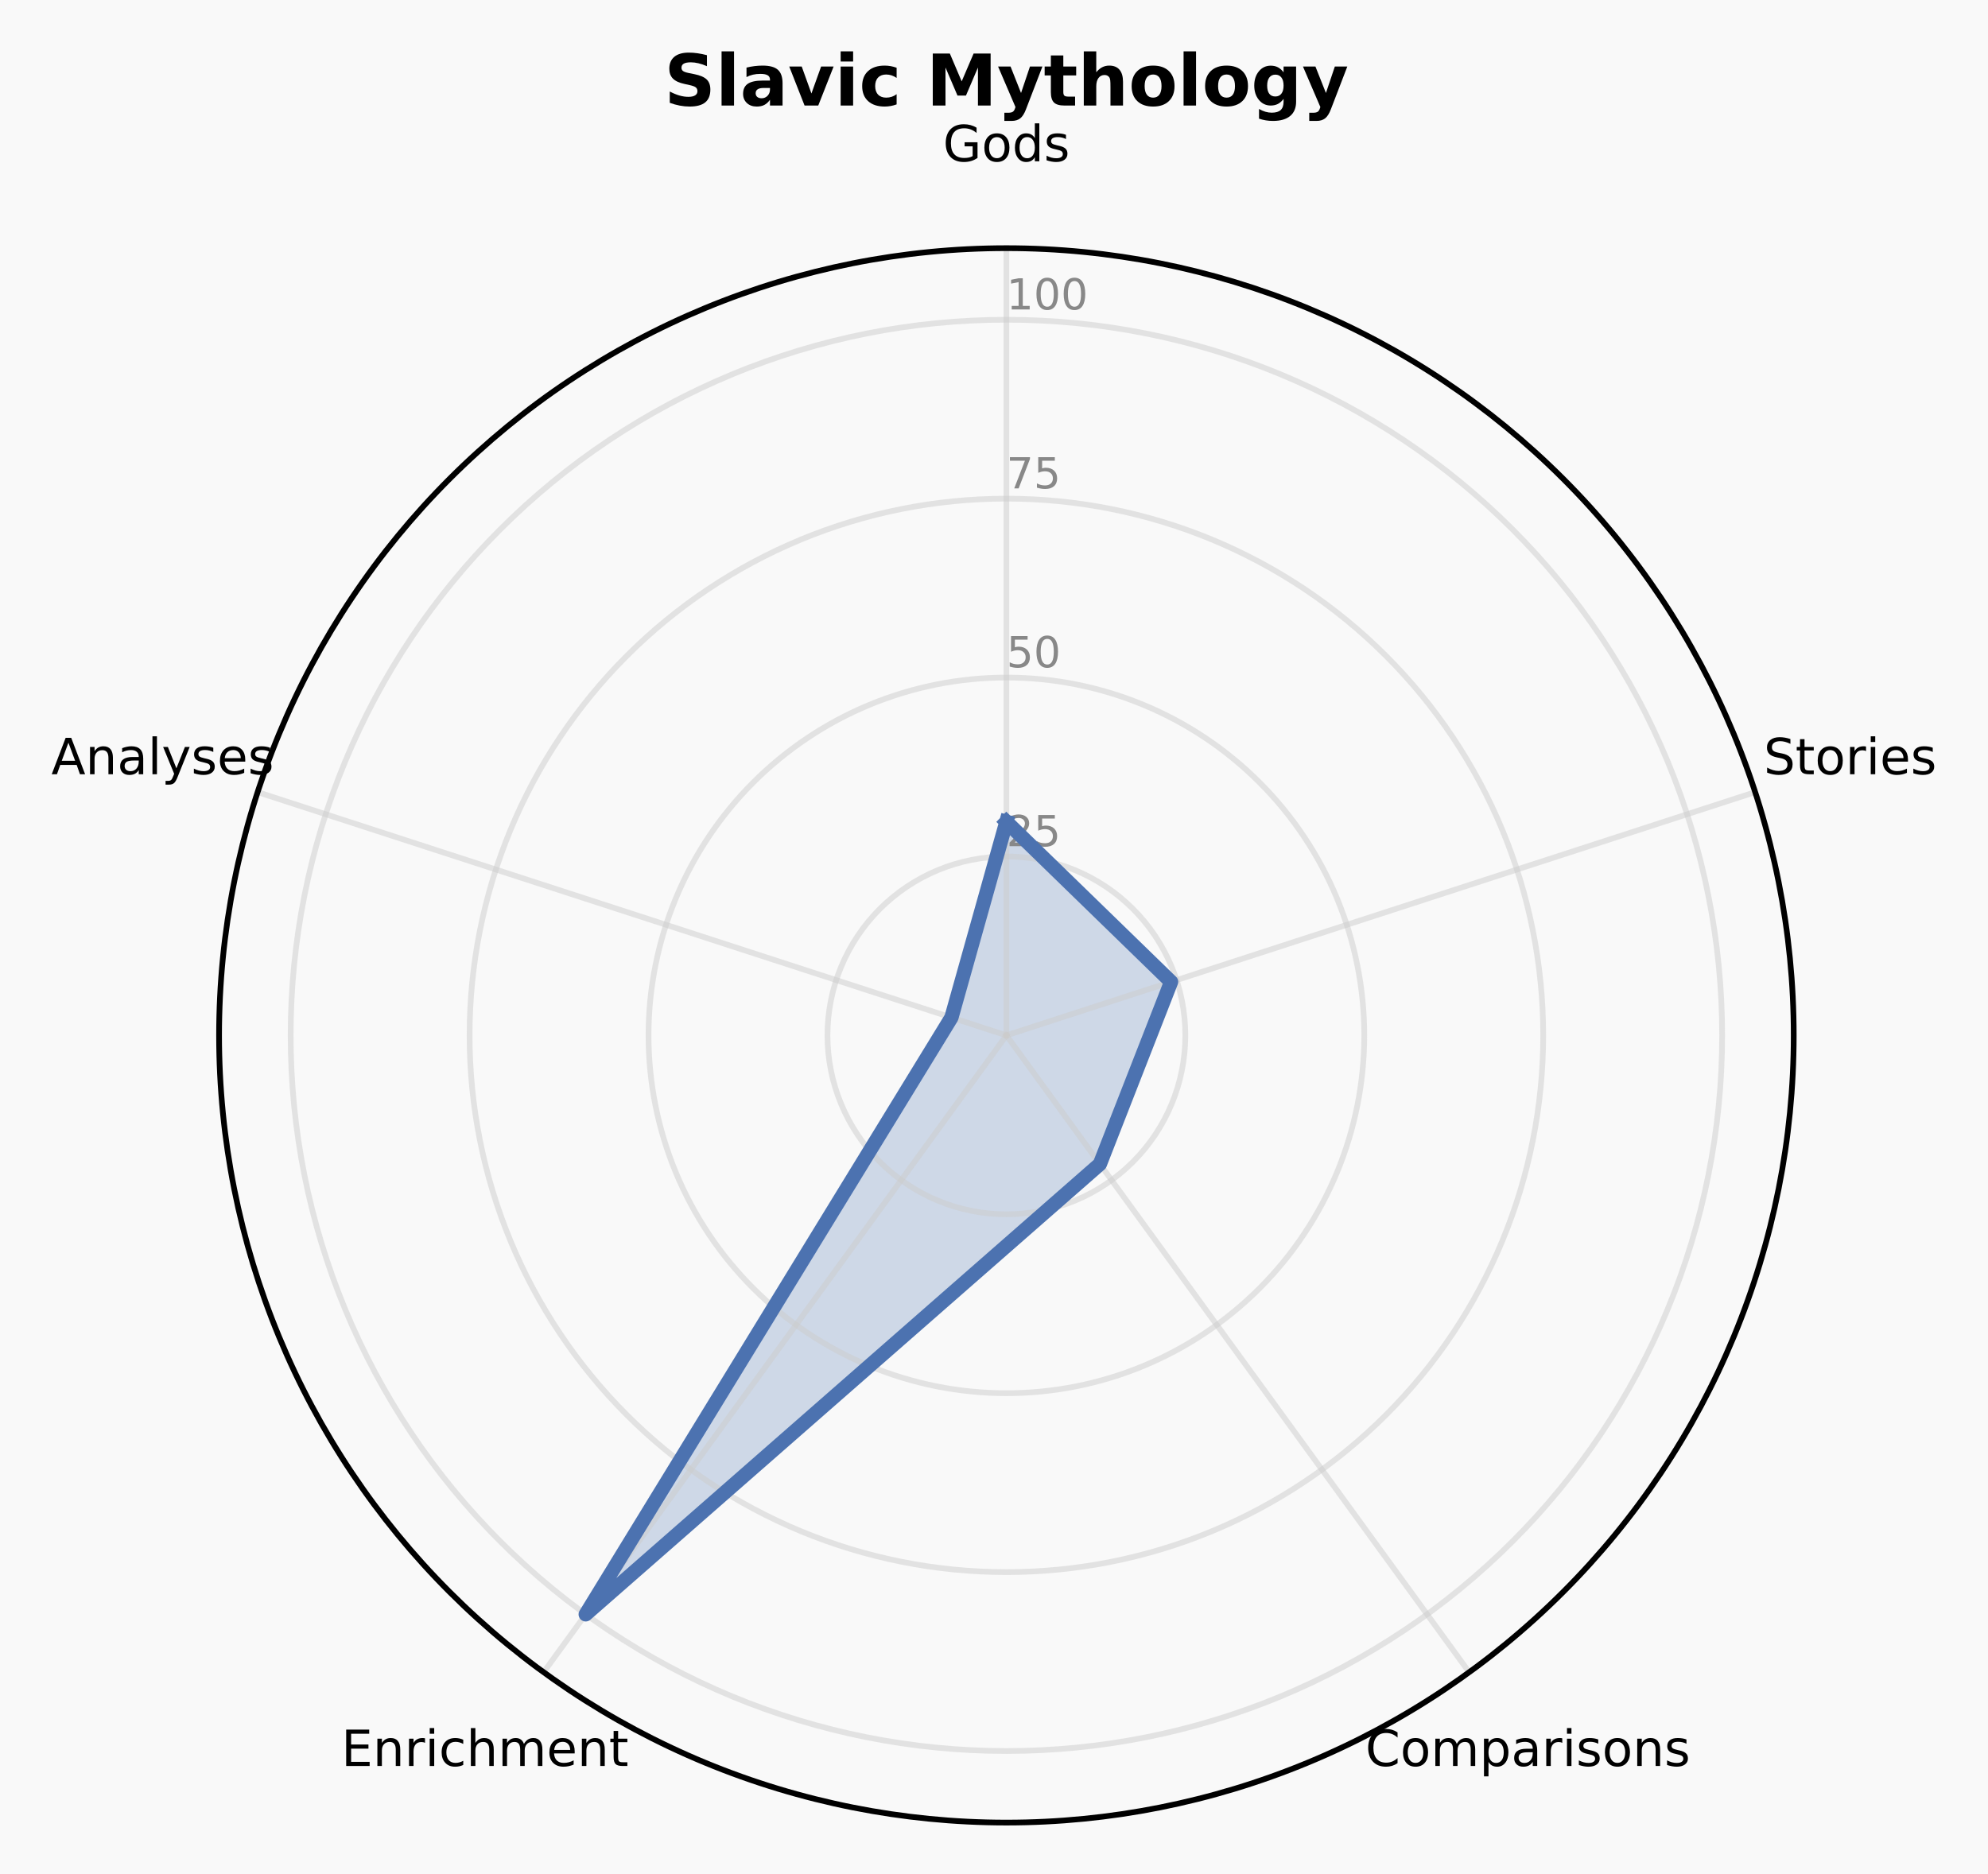
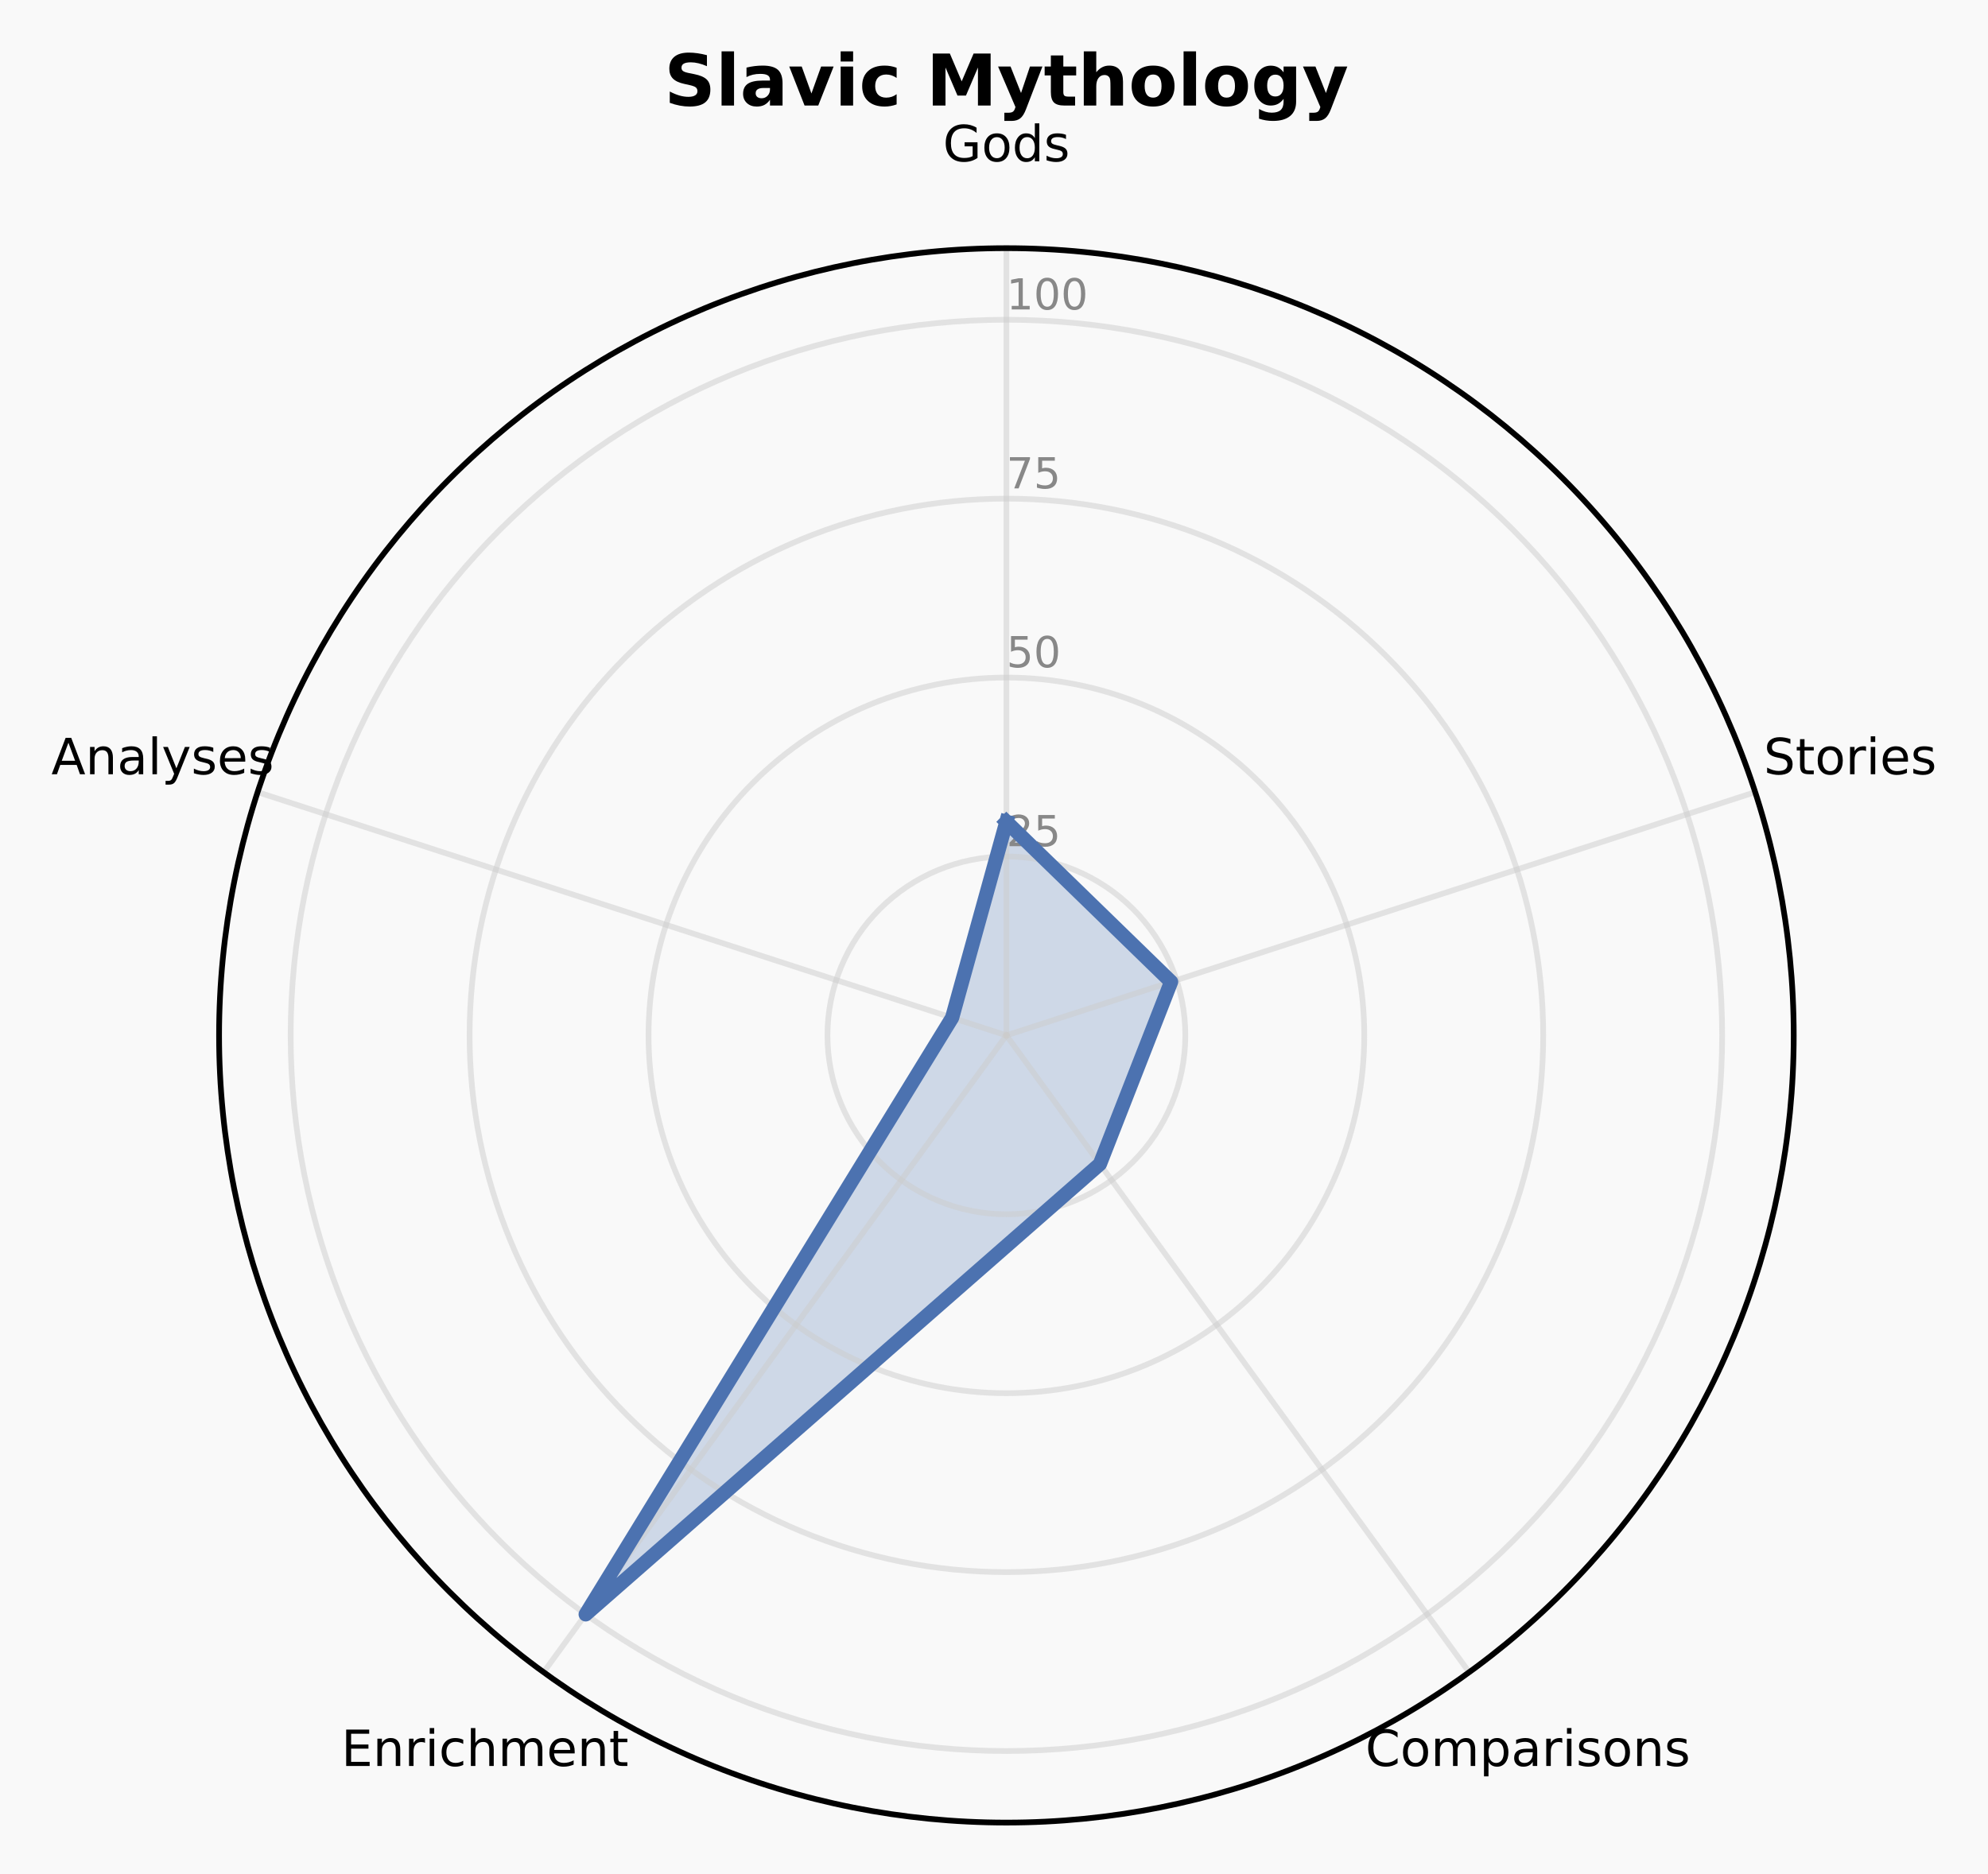
<svg xmlns="http://www.w3.org/2000/svg" xmlns:xlink="http://www.w3.org/1999/xlink" width="278.709pt" height="262.758pt" viewBox="0 0 278.709 262.758" version="1.1">
  <defs>
    <style type="text/css">*{stroke-linejoin: round; stroke-linecap: butt}</style>
  </defs>
  <g id="figure_1">
    <g id="patch_1">
      <path d="M 0 262.758  L 278.709 262.758  L 278.709 0  L 0 0  z " style="fill: #f9f9f9" />
    </g>
    <g id="axes_1">
      <g id="patch_2">
        <path d="M 251.473 145.178  C 251.473 130.683 248.618 116.329 243.071 102.938  C 237.524 89.546 229.393 77.377 219.143 67.128  C 208.894 56.878 196.725 48.748 183.334 43.201  C 169.942 37.654 155.588 34.798 141.093 34.798  C 126.598 34.798 112.244 37.654 98.853 43.201  C 85.461 48.748 73.293 56.878 63.043 67.128  C 52.794 77.377 44.663 89.546 39.116 102.938  C 33.569 116.329 30.714 130.683 30.714 145.178  C 30.714 159.673 33.569 174.027 39.116 187.418  C 44.663 200.81 52.794 212.979 63.043 223.228  C 73.293 233.478 85.461 241.609 98.853 247.155  C 112.244 252.702 126.598 255.558 141.093 255.558  C 155.588 255.558 169.942 252.702 183.334 247.155  C 196.725 241.609 208.894 233.478 219.143 223.228  C 229.393 212.979 237.524 200.81 243.071 187.418  C 248.618 174.027 251.473 159.673 251.473 145.178  M 141.093 145.178  C 141.093 145.178 141.093 145.178 141.093 145.178  C 141.093 145.178 141.093 145.178 141.093 145.178  C 141.093 145.178 141.093 145.178 141.093 145.178  C 141.093 145.178 141.093 145.178 141.093 145.178  C 141.093 145.178 141.093 145.178 141.093 145.178  C 141.093 145.178 141.093 145.178 141.093 145.178  C 141.093 145.178 141.093 145.178 141.093 145.178  C 141.093 145.178 141.093 145.178 141.093 145.178  C 141.093 145.178 141.093 145.178 141.093 145.178  C 141.093 145.178 141.093 145.178 141.093 145.178  C 141.093 145.178 141.093 145.178 141.093 145.178  C 141.093 145.178 141.093 145.178 141.093 145.178  C 141.093 145.178 141.093 145.178 141.093 145.178  C 141.093 145.178 141.093 145.178 141.093 145.178  C 141.093 145.178 141.093 145.178 141.093 145.178  C 141.093 145.178 141.093 145.178 141.093 145.178  z " style="fill: #f9f9f9" />
      </g>
      <g id="patch_3">
-         <path d="M 141.093 115.224  L 164.182 137.676  L 154.2 163.218  L 82.112 226.359  L 133.387 142.674  z " clip-path="url(#p018a2d6e54)" style="fill: #4c72b0; opacity: 0.25; stroke: #4c72b0; stroke-linejoin: miter" />
+         <path d="M 141.093 115.224  L 164.182 137.676  L 154.2 163.218  L 82.112 226.359  L 133.482 142.705  z " clip-path="url(#p1191544ccb)" style="fill: #4c72b0; opacity: 0.25; stroke: #4c72b0; stroke-linejoin: miter" />
      </g>
      <g id="matplotlib.axis_1">
        <g id="xtick_1">
          <g id="line2d_1">
-             <path d="M 141.093 145.178  L 141.093 34.798  " clip-path="url(#p018a2d6e54)" style="fill: none; stroke: #cccccc; stroke-opacity: 0.5; stroke-width: 0.8; stroke-linecap: square" />
+             <path d="M 141.093 145.178  L 141.093 34.798  " clip-path="url(#p1191544ccb)" style="fill: none; stroke: #cccccc; stroke-opacity: 0.5; stroke-width: 0.8; stroke-linecap: square" />
          </g>
          <g id="text_1">
            <g transform="translate(132.1945 22.61707) scale(0.07 -0.07)">
              <defs>
                <path id="DejaVuSans-2a" d="M 3809 666  L 3809 1919  L 2778 1919  L 2778 2438  L 4434 2438  L 4434 434  Q 4069 175 3628 42  Q 3188 -91 2688 -91  Q 1594 -91 976 548  Q 359 1188 359 2328  Q 359 3472 976 4111  Q 1594 4750 2688 4750  Q 3144 4750 3555 4637  Q 3966 4525 4313 4306  L 4313 3634  Q 3963 3931 3569 4081  Q 3175 4231 2741 4231  Q 1884 4231 1454 3753  Q 1025 3275 1025 2328  Q 1025 1384 1454 906  Q 1884 428 2741 428  Q 3075 428 3337 486  Q 3600 544 3809 666  z " transform="scale(0.015625)" />
                <path id="DejaVuSans-52" d="M 1959 3097  Q 1497 3097 1228 2736  Q 959 2375 959 1747  Q 959 1119 1226 758  Q 1494 397 1959 397  Q 2419 397 2687 759  Q 2956 1122 2956 1747  Q 2956 2369 2687 2733  Q 2419 3097 1959 3097  z M 1959 3584  Q 2709 3584 3137 3096  Q 3566 2609 3566 1747  Q 3566 888 3137 398  Q 2709 -91 1959 -91  Q 1206 -91 779 398  Q 353 888 353 1747  Q 353 2609 779 3096  Q 1206 3584 1959 3584  z " transform="scale(0.015625)" />
                <path id="DejaVuSans-47" d="M 2906 2969  L 2906 4863  L 3481 4863  L 3481 0  L 2906 0  L 2906 525  Q 2725 213 2448 61  Q 2172 -91 1784 -91  Q 1150 -91 751 415  Q 353 922 353 1747  Q 353 2572 751 3078  Q 1150 3584 1784 3584  Q 2172 3584 2448 3432  Q 2725 3281 2906 2969  z M 947 1747  Q 947 1113 1208 752  Q 1469 391 1925 391  Q 2381 391 2643 752  Q 2906 1113 2906 1747  Q 2906 2381 2643 2742  Q 2381 3103 1925 3103  Q 1469 3103 1208 2742  Q 947 2381 947 1747  z " transform="scale(0.015625)" />
                <path id="DejaVuSans-56" d="M 2834 3397  L 2834 2853  Q 2591 2978 2328 3040  Q 2066 3103 1784 3103  Q 1356 3103 1142 2972  Q 928 2841 928 2578  Q 928 2378 1081 2264  Q 1234 2150 1697 2047  L 1894 2003  Q 2506 1872 2764 1633  Q 3022 1394 3022 966  Q 3022 478 2636 193  Q 2250 -91 1575 -91  Q 1294 -91 989 -36  Q 684 19 347 128  L 347 722  Q 666 556 975 473  Q 1284 391 1588 391  Q 1994 391 2212 530  Q 2431 669 2431 922  Q 2431 1156 2273 1281  Q 2116 1406 1581 1522  L 1381 1569  Q 847 1681 609 1914  Q 372 2147 372 2553  Q 372 3047 722 3315  Q 1072 3584 1716 3584  Q 2034 3584 2315 3537  Q 2597 3491 2834 3397  z " transform="scale(0.015625)" />
              </defs>
              <use xlink:href="#DejaVuSans-2a" />
              <use xlink:href="#DejaVuSans-52" transform="translate(77.48438 0)" />
              <use xlink:href="#DejaVuSans-47" transform="translate(138.6719 0)" />
              <use xlink:href="#DejaVuSans-56" transform="translate(202.1562 0)" />
            </g>
          </g>
        </g>
        <g id="xtick_2">
          <g id="line2d_2">
-             <path d="M 141.093 145.178  L 246.07 111.069  " clip-path="url(#p018a2d6e54)" style="fill: none; stroke: #cccccc; stroke-opacity: 0.5; stroke-width: 0.8; stroke-linecap: square" />
+             <path d="M 141.093 145.178  L 246.07 111.069  " clip-path="url(#p1191544ccb)" style="fill: none; stroke: #cccccc; stroke-opacity: 0.5; stroke-width: 0.8; stroke-linecap: square" />
          </g>
          <g id="text_2">
            <g transform="translate(247.2616 108.5613) scale(0.07 -0.07)">
              <defs>
                <path id="DejaVuSans-36" d="M 3425 4513  L 3425 3897  Q 3066 4069 2747 4153  Q 2428 4238 2131 4238  Q 1616 4238 1336 4038  Q 1056 3838 1056 3469  Q 1056 3159 1242 3001  Q 1428 2844 1947 2747  L 2328 2669  Q 3034 2534 3370 2195  Q 3706 1856 3706 1288  Q 3706 609 3251 259  Q 2797 -91 1919 -91  Q 1588 -91 1214 -16  Q 841 59 441 206  L 441 856  Q 825 641 1194 531  Q 1563 422 1919 422  Q 2459 422 2753 634  Q 3047 847 3047 1241  Q 3047 1584 2836 1778  Q 2625 1972 2144 2069  L 1759 2144  Q 1053 2284 737 2584  Q 422 2884 422 3419  Q 422 4038 858 4394  Q 1294 4750 2059 4750  Q 2388 4750 2728 4690  Q 3069 4631 3425 4513  z " transform="scale(0.015625)" />
                <path id="DejaVuSans-57" d="M 1172 4494  L 1172 3500  L 2356 3500  L 2356 3053  L 1172 3053  L 1172 1153  Q 1172 725 1289 603  Q 1406 481 1766 481  L 2356 481  L 2356 0  L 1766 0  Q 1100 0 847 248  Q 594 497 594 1153  L 594 3053  L 172 3053  L 172 3500  L 594 3500  L 594 4494  L 1172 4494  z " transform="scale(0.015625)" />
                <path id="DejaVuSans-55" d="M 2631 2963  Q 2534 3019 2420 3045  Q 2306 3072 2169 3072  Q 1681 3072 1420 2755  Q 1159 2438 1159 1844  L 1159 0  L 581 0  L 581 3500  L 1159 3500  L 1159 2956  Q 1341 3275 1631 3429  Q 1922 3584 2338 3584  Q 2397 3584 2469 3576  Q 2541 3569 2628 3553  L 2631 2963  z " transform="scale(0.015625)" />
                <path id="DejaVuSans-4c" d="M 603 3500  L 1178 3500  L 1178 0  L 603 0  L 603 3500  z M 603 4863  L 1178 4863  L 1178 4134  L 603 4134  L 603 4863  z " transform="scale(0.015625)" />
                <path id="DejaVuSans-48" d="M 3597 1894  L 3597 1613  L 953 1613  Q 991 1019 1311 708  Q 1631 397 2203 397  Q 2534 397 2845 478  Q 3156 559 3463 722  L 3463 178  Q 3153 47 2828 -22  Q 2503 -91 2169 -91  Q 1331 -91 842 396  Q 353 884 353 1716  Q 353 2575 817 3079  Q 1281 3584 2069 3584  Q 2775 3584 3186 3129  Q 3597 2675 3597 1894  z M 3022 2063  Q 3016 2534 2758 2815  Q 2500 3097 2075 3097  Q 1594 3097 1305 2825  Q 1016 2553 972 2059  L 3022 2063  z " transform="scale(0.015625)" />
              </defs>
              <use xlink:href="#DejaVuSans-36" />
              <use xlink:href="#DejaVuSans-57" transform="translate(63.48438 0)" />
              <use xlink:href="#DejaVuSans-52" transform="translate(102.6875 0)" />
              <use xlink:href="#DejaVuSans-55" transform="translate(163.875 0)" />
              <use xlink:href="#DejaVuSans-4c" transform="translate(204.9844 0)" />
              <use xlink:href="#DejaVuSans-48" transform="translate(232.7656 0)" />
              <use xlink:href="#DejaVuSans-56" transform="translate(294.2969 0)" />
            </g>
          </g>
        </g>
        <g id="xtick_3">
          <g id="line2d_3">
-             <path d="M 141.093 145.178  L 205.973 234.477  " clip-path="url(#p018a2d6e54)" style="fill: none; stroke: #cccccc; stroke-opacity: 0.5; stroke-width: 0.8; stroke-linecap: square" />
+             <path d="M 141.093 145.178  L 205.973 234.477  " clip-path="url(#p1191544ccb)" style="fill: none; stroke: #cccccc; stroke-opacity: 0.5; stroke-width: 0.8; stroke-linecap: square" />
          </g>
          <g id="text_3">
            <g transform="translate(191.4228 247.6219) scale(0.07 -0.07)">
              <defs>
                <path id="DejaVuSans-26" d="M 4122 4306  L 4122 3641  Q 3803 3938 3442 4084  Q 3081 4231 2675 4231  Q 1875 4231 1450 3742  Q 1025 3253 1025 2328  Q 1025 1406 1450 917  Q 1875 428 2675 428  Q 3081 428 3442 575  Q 3803 722 4122 1019  L 4122 359  Q 3791 134 3420 21  Q 3050 -91 2638 -91  Q 1578 -91 968 557  Q 359 1206 359 2328  Q 359 3453 968 4101  Q 1578 4750 2638 4750  Q 3056 4750 3426 4639  Q 3797 4528 4122 4306  z " transform="scale(0.015625)" />
                <path id="DejaVuSans-50" d="M 3328 2828  Q 3544 3216 3844 3400  Q 4144 3584 4550 3584  Q 5097 3584 5394 3201  Q 5691 2819 5691 2113  L 5691 0  L 5113 0  L 5113 2094  Q 5113 2597 4934 2840  Q 4756 3084 4391 3084  Q 3944 3084 3684 2787  Q 3425 2491 3425 1978  L 3425 0  L 2847 0  L 2847 2094  Q 2847 2600 2669 2842  Q 2491 3084 2119 3084  Q 1678 3084 1418 2786  Q 1159 2488 1159 1978  L 1159 0  L 581 0  L 581 3500  L 1159 3500  L 1159 2956  Q 1356 3278 1631 3431  Q 1906 3584 2284 3584  Q 2666 3584 2933 3390  Q 3200 3197 3328 2828  z " transform="scale(0.015625)" />
                <path id="DejaVuSans-53" d="M 1159 525  L 1159 -1331  L 581 -1331  L 581 3500  L 1159 3500  L 1159 2969  Q 1341 3281 1617 3432  Q 1894 3584 2278 3584  Q 2916 3584 3314 3078  Q 3713 2572 3713 1747  Q 3713 922 3314 415  Q 2916 -91 2278 -91  Q 1894 -91 1617 61  Q 1341 213 1159 525  z M 3116 1747  Q 3116 2381 2855 2742  Q 2594 3103 2138 3103  Q 1681 3103 1420 2742  Q 1159 2381 1159 1747  Q 1159 1113 1420 752  Q 1681 391 2138 391  Q 2594 391 2855 752  Q 3116 1113 3116 1747  z " transform="scale(0.015625)" />
                <path id="DejaVuSans-44" d="M 2194 1759  Q 1497 1759 1228 1600  Q 959 1441 959 1056  Q 959 750 1161 570  Q 1363 391 1709 391  Q 2188 391 2477 730  Q 2766 1069 2766 1631  L 2766 1759  L 2194 1759  z M 3341 1997  L 3341 0  L 2766 0  L 2766 531  Q 2569 213 2275 61  Q 1981 -91 1556 -91  Q 1019 -91 701 211  Q 384 513 384 1019  Q 384 1609 779 1909  Q 1175 2209 1959 2209  L 2766 2209  L 2766 2266  Q 2766 2663 2505 2880  Q 2244 3097 1772 3097  Q 1472 3097 1187 3025  Q 903 2953 641 2809  L 641 3341  Q 956 3463 1253 3523  Q 1550 3584 1831 3584  Q 2591 3584 2966 3190  Q 3341 2797 3341 1997  z " transform="scale(0.015625)" />
                <path id="DejaVuSans-51" d="M 3513 2113  L 3513 0  L 2938 0  L 2938 2094  Q 2938 2591 2744 2837  Q 2550 3084 2163 3084  Q 1697 3084 1428 2787  Q 1159 2491 1159 1978  L 1159 0  L 581 0  L 581 3500  L 1159 3500  L 1159 2956  Q 1366 3272 1645 3428  Q 1925 3584 2291 3584  Q 2894 3584 3203 3211  Q 3513 2838 3513 2113  z " transform="scale(0.015625)" />
              </defs>
              <use xlink:href="#DejaVuSans-26" />
              <use xlink:href="#DejaVuSans-52" transform="translate(69.82812 0)" />
              <use xlink:href="#DejaVuSans-50" transform="translate(131.0156 0)" />
              <use xlink:href="#DejaVuSans-53" transform="translate(228.4219 0)" />
              <use xlink:href="#DejaVuSans-44" transform="translate(291.9062 0)" />
              <use xlink:href="#DejaVuSans-55" transform="translate(353.1875 0)" />
              <use xlink:href="#DejaVuSans-4c" transform="translate(394.2969 0)" />
              <use xlink:href="#DejaVuSans-56" transform="translate(422.0781 0)" />
              <use xlink:href="#DejaVuSans-52" transform="translate(474.1719 0)" />
              <use xlink:href="#DejaVuSans-51" transform="translate(535.3594 0)" />
              <use xlink:href="#DejaVuSans-56" transform="translate(598.7344 0)" />
            </g>
          </g>
        </g>
        <g id="xtick_4">
          <g id="line2d_4">
-             <path d="M 141.093 145.178  L 76.214 234.477  " clip-path="url(#p018a2d6e54)" style="fill: none; stroke: #cccccc; stroke-opacity: 0.5; stroke-width: 0.8; stroke-linecap: square" />
+             <path d="M 141.093 145.178  L 76.214 234.477  " clip-path="url(#p1191544ccb)" style="fill: none; stroke: #cccccc; stroke-opacity: 0.5; stroke-width: 0.8; stroke-linecap: square" />
          </g>
          <g id="text_4">
            <g transform="translate(47.8483 247.6219) scale(0.07 -0.07)">
              <defs>
                <path id="DejaVuSans-28" d="M 628 4666  L 3578 4666  L 3578 4134  L 1259 4134  L 1259 2753  L 3481 2753  L 3481 2222  L 1259 2222  L 1259 531  L 3634 531  L 3634 0  L 628 0  L 628 4666  z " transform="scale(0.015625)" />
                <path id="DejaVuSans-46" d="M 3122 3366  L 3122 2828  Q 2878 2963 2633 3030  Q 2388 3097 2138 3097  Q 1578 3097 1268 2742  Q 959 2388 959 1747  Q 959 1106 1268 751  Q 1578 397 2138 397  Q 2388 397 2633 464  Q 2878 531 3122 666  L 3122 134  Q 2881 22 2623 -34  Q 2366 -91 2075 -91  Q 1284 -91 818 406  Q 353 903 353 1747  Q 353 2603 823 3093  Q 1294 3584 2113 3584  Q 2378 3584 2631 3529  Q 2884 3475 3122 3366  z " transform="scale(0.015625)" />
                <path id="DejaVuSans-4b" d="M 3513 2113  L 3513 0  L 2938 0  L 2938 2094  Q 2938 2591 2744 2837  Q 2550 3084 2163 3084  Q 1697 3084 1428 2787  Q 1159 2491 1159 1978  L 1159 0  L 581 0  L 581 4863  L 1159 4863  L 1159 2956  Q 1366 3272 1645 3428  Q 1925 3584 2291 3584  Q 2894 3584 3203 3211  Q 3513 2838 3513 2113  z " transform="scale(0.015625)" />
              </defs>
              <use xlink:href="#DejaVuSans-28" />
              <use xlink:href="#DejaVuSans-51" transform="translate(63.1875 0)" />
              <use xlink:href="#DejaVuSans-55" transform="translate(126.5625 0)" />
              <use xlink:href="#DejaVuSans-4c" transform="translate(167.6719 0)" />
              <use xlink:href="#DejaVuSans-46" transform="translate(195.4531 0)" />
              <use xlink:href="#DejaVuSans-4b" transform="translate(250.4375 0)" />
              <use xlink:href="#DejaVuSans-50" transform="translate(313.8125 0)" />
              <use xlink:href="#DejaVuSans-48" transform="translate(411.2188 0)" />
              <use xlink:href="#DejaVuSans-51" transform="translate(472.75 0)" />
              <use xlink:href="#DejaVuSans-57" transform="translate(536.125 0)" />
            </g>
          </g>
        </g>
        <g id="xtick_5">
          <g id="line2d_5">
-             <path d="M 141.093 145.178  L 36.116 111.069  " clip-path="url(#p018a2d6e54)" style="fill: none; stroke: #cccccc; stroke-opacity: 0.5; stroke-width: 0.8; stroke-linecap: square" />
+             <path d="M 141.093 145.178  L 36.116 111.069  " clip-path="url(#p1191544ccb)" style="fill: none; stroke: #cccccc; stroke-opacity: 0.5; stroke-width: 0.8; stroke-linecap: square" />
          </g>
          <g id="text_5">
            <g transform="translate(7.2 108.5613) scale(0.07 -0.07)">
              <defs>
                <path id="DejaVuSans-24" d="M 2188 4044  L 1331 1722  L 3047 1722  L 2188 4044  z M 1831 4666  L 2547 4666  L 4325 0  L 3669 0  L 3244 1197  L 1141 1197  L 716 0  L 50 0  L 1831 4666  z " transform="scale(0.015625)" />
                <path id="DejaVuSans-4f" d="M 603 4863  L 1178 4863  L 1178 0  L 603 0  L 603 4863  z " transform="scale(0.015625)" />
                <path id="DejaVuSans-5c" d="M 2059 -325  Q 1816 -950 1584 -1140  Q 1353 -1331 966 -1331  L 506 -1331  L 506 -850  L 844 -850  Q 1081 -850 1212 -737  Q 1344 -625 1503 -206  L 1606 56  L 191 3500  L 800 3500  L 1894 763  L 2988 3500  L 3597 3500  L 2059 -325  z " transform="scale(0.015625)" />
              </defs>
              <use xlink:href="#DejaVuSans-24" />
              <use xlink:href="#DejaVuSans-51" transform="translate(68.40625 0)" />
              <use xlink:href="#DejaVuSans-44" transform="translate(131.7812 0)" />
              <use xlink:href="#DejaVuSans-4f" transform="translate(193.0625 0)" />
              <use xlink:href="#DejaVuSans-5c" transform="translate(220.8438 0)" />
              <use xlink:href="#DejaVuSans-56" transform="translate(280.0312 0)" />
              <use xlink:href="#DejaVuSans-48" transform="translate(332.125 0)" />
              <use xlink:href="#DejaVuSans-56" transform="translate(393.6562 0)" />
            </g>
          </g>
        </g>
      </g>
      <g id="matplotlib.axis_2">
        <g id="ytick_1">
          <g id="line2d_6">
-             <path d="M 141.093 120.092  C 144.388 120.092 147.65 120.741 150.693 122.001  C 153.737 123.262 156.503 125.11 158.832 127.439  C 161.161 129.769 163.009 132.534 164.27 135.578  C 165.531 138.621 166.18 141.884 166.18 145.178  C 166.18 148.472 165.531 151.735 164.27 154.778  C 163.009 157.822 161.161 160.587 158.832 162.917  C 156.503 165.246 153.737 167.094 150.693 168.355  C 147.65 169.615 144.388 170.264 141.093 170.264  C 137.799 170.264 134.537 169.615 131.493 168.355  C 128.45 167.094 125.684 165.246 123.355 162.917  C 121.025 160.587 119.177 157.822 117.917 154.778  C 116.656 151.735 116.007 148.472 116.007 145.178  C 116.007 141.884 116.656 138.621 117.917 135.578  C 119.177 132.534 121.025 129.769 123.355 127.439  C 125.684 125.11 128.45 123.262 131.493 122.001  C 134.537 120.741 137.799 120.092 141.093 120.092  " clip-path="url(#p018a2d6e54)" style="fill: none; stroke: #cccccc; stroke-opacity: 0.5; stroke-width: 0.8; stroke-linecap: square" />
+             <path d="M 141.093 120.092  C 144.388 120.092 147.65 120.741 150.693 122.001  C 153.737 123.262 156.503 125.11 158.832 127.439  C 161.161 129.769 163.009 132.534 164.27 135.578  C 165.531 138.621 166.18 141.884 166.18 145.178  C 166.18 148.472 165.531 151.735 164.27 154.778  C 163.009 157.822 161.161 160.587 158.832 162.917  C 156.503 165.246 153.737 167.094 150.693 168.355  C 147.65 169.615 144.388 170.264 141.093 170.264  C 137.799 170.264 134.537 169.615 131.493 168.355  C 128.45 167.094 125.684 165.246 123.355 162.917  C 121.025 160.587 119.177 157.822 117.917 154.778  C 116.656 151.735 116.007 148.472 116.007 145.178  C 116.007 141.884 116.656 138.621 117.917 135.578  C 119.177 132.534 121.025 129.769 123.355 127.439  C 125.684 125.11 128.45 123.262 131.493 122.001  C 134.537 120.741 137.799 120.092 141.093 120.092  " clip-path="url(#p1191544ccb)" style="fill: none; stroke: #cccccc; stroke-opacity: 0.5; stroke-width: 0.8; stroke-linecap: square" />
          </g>
          <g id="text_6">
            <g style="fill: #888888" transform="translate(141.0933 118.6504) scale(0.06 -0.06)">
              <defs>
                <path id="DejaVuSans-15" d="M 1228 531  L 3431 531  L 3431 0  L 469 0  L 469 531  Q 828 903 1448 1529  Q 2069 2156 2228 2338  Q 2531 2678 2651 2914  Q 2772 3150 2772 3378  Q 2772 3750 2511 3984  Q 2250 4219 1831 4219  Q 1534 4219 1204 4116  Q 875 4013 500 3803  L 500 4441  Q 881 4594 1212 4672  Q 1544 4750 1819 4750  Q 2544 4750 2975 4387  Q 3406 4025 3406 3419  Q 3406 3131 3298 2873  Q 3191 2616 2906 2266  Q 2828 2175 2409 1742  Q 1991 1309 1228 531  z " transform="scale(0.015625)" />
                <path id="DejaVuSans-18" d="M 691 4666  L 3169 4666  L 3169 4134  L 1269 4134  L 1269 2991  Q 1406 3038 1543 3061  Q 1681 3084 1819 3084  Q 2600 3084 3056 2656  Q 3513 2228 3513 1497  Q 3513 744 3044 326  Q 2575 -91 1722 -91  Q 1428 -91 1123 -41  Q 819 9 494 109  L 494 744  Q 775 591 1075 516  Q 1375 441 1709 441  Q 2250 441 2565 725  Q 2881 1009 2881 1497  Q 2881 1984 2565 2268  Q 2250 2553 1709 2553  Q 1456 2553 1204 2497  Q 953 2441 691 2322  L 691 4666  z " transform="scale(0.015625)" />
              </defs>
              <use xlink:href="#DejaVuSans-15" />
              <use xlink:href="#DejaVuSans-18" transform="translate(63.625 0)" />
            </g>
          </g>
        </g>
        <g id="ytick_2">
          <g id="line2d_7">
-             <path d="M 141.093 95.005  C 147.682 95.005 154.206 96.303 160.293 98.825  C 166.381 101.346 171.912 105.042 176.571 109.701  C 181.229 114.36 184.925 119.891 187.447 125.978  C 189.968 132.065 191.266 138.589 191.266 145.178  C 191.266 151.767 189.968 158.291 187.447 164.378  C 184.925 170.465 181.229 175.997 176.571 180.655  C 171.912 185.314 166.381 189.01 160.293 191.531  C 154.206 194.053 147.682 195.351 141.093 195.351  C 134.505 195.351 127.98 194.053 121.893 191.531  C 115.806 189.01 110.275 185.314 105.616 180.655  C 100.957 175.997 97.261 170.465 94.74 164.378  C 92.219 158.291 90.921 151.767 90.921 145.178  C 90.921 138.589 92.219 132.065 94.74 125.978  C 97.261 119.891 100.957 114.36 105.616 109.701  C 110.275 105.042 115.806 101.346 121.893 98.825  C 127.98 96.303 134.505 95.005 141.093 95.005  " clip-path="url(#p018a2d6e54)" style="fill: none; stroke: #cccccc; stroke-opacity: 0.5; stroke-width: 0.8; stroke-linecap: square" />
+             <path d="M 141.093 95.005  C 147.682 95.005 154.206 96.303 160.293 98.825  C 166.381 101.346 171.912 105.042 176.571 109.701  C 181.229 114.36 184.925 119.891 187.447 125.978  C 189.968 132.065 191.266 138.589 191.266 145.178  C 191.266 151.767 189.968 158.291 187.447 164.378  C 184.925 170.465 181.229 175.997 176.571 180.655  C 171.912 185.314 166.381 189.01 160.293 191.531  C 154.206 194.053 147.682 195.351 141.093 195.351  C 134.505 195.351 127.98 194.053 121.893 191.531  C 115.806 189.01 110.275 185.314 105.616 180.655  C 100.957 175.997 97.261 170.465 94.74 164.378  C 92.219 158.291 90.921 151.767 90.921 145.178  C 90.921 138.589 92.219 132.065 94.74 125.978  C 97.261 119.891 100.957 114.36 105.616 109.701  C 110.275 105.042 115.806 101.346 121.893 98.825  C 127.98 96.303 134.505 95.005 141.093 95.005  " clip-path="url(#p1191544ccb)" style="fill: none; stroke: #cccccc; stroke-opacity: 0.5; stroke-width: 0.8; stroke-linecap: square" />
          </g>
          <g id="text_7">
            <g style="fill: #888888" transform="translate(141.0933 93.56408) scale(0.06 -0.06)">
              <defs>
                <path id="DejaVuSans-13" d="M 2034 4250  Q 1547 4250 1301 3770  Q 1056 3291 1056 2328  Q 1056 1369 1301 889  Q 1547 409 2034 409  Q 2525 409 2770 889  Q 3016 1369 3016 2328  Q 3016 3291 2770 3770  Q 2525 4250 2034 4250  z M 2034 4750  Q 2819 4750 3233 4129  Q 3647 3509 3647 2328  Q 3647 1150 3233 529  Q 2819 -91 2034 -91  Q 1250 -91 836 529  Q 422 1150 422 2328  Q 422 3509 836 4129  Q 1250 4750 2034 4750  z " transform="scale(0.015625)" />
              </defs>
              <use xlink:href="#DejaVuSans-18" />
              <use xlink:href="#DejaVuSans-13" transform="translate(63.625 0)" />
            </g>
          </g>
        </g>
        <g id="ytick_3">
          <g id="line2d_8">
-             <path d="M 141.093 69.919  C 150.976 69.919 160.763 71.866 169.894 75.648  C 179.024 79.43 187.321 84.974 194.309 91.962  C 201.298 98.95 206.841 107.247 210.623 116.378  C 214.405 125.508 216.352 135.295 216.352 145.178  C 216.352 155.061 214.405 164.848 210.623 173.978  C 206.841 183.109 201.298 191.406 194.309 198.394  C 187.321 205.382 179.024 210.926 169.894 214.708  C 160.763 218.49 150.976 220.437 141.093 220.437  C 131.21 220.437 121.424 218.49 112.293 214.708  C 103.162 210.926 94.866 205.382 87.877 198.394  C 80.889 191.406 75.345 183.109 71.563 173.978  C 67.781 164.848 65.834 155.061 65.834 145.178  C 65.834 135.295 67.781 125.508 71.563 116.378  C 75.345 107.247 80.889 98.95 87.877 91.962  C 94.866 84.974 103.162 79.43 112.293 75.648  C 121.424 71.866 131.21 69.919 141.093 69.919  " clip-path="url(#p018a2d6e54)" style="fill: none; stroke: #cccccc; stroke-opacity: 0.5; stroke-width: 0.8; stroke-linecap: square" />
+             <path d="M 141.093 69.919  C 150.976 69.919 160.763 71.866 169.894 75.648  C 179.024 79.43 187.321 84.974 194.309 91.962  C 201.298 98.95 206.841 107.247 210.623 116.378  C 214.405 125.508 216.352 135.295 216.352 145.178  C 216.352 155.061 214.405 164.848 210.623 173.978  C 206.841 183.109 201.298 191.406 194.309 198.394  C 187.321 205.382 179.024 210.926 169.894 214.708  C 160.763 218.49 150.976 220.437 141.093 220.437  C 131.21 220.437 121.424 218.49 112.293 214.708  C 103.162 210.926 94.866 205.382 87.877 198.394  C 80.889 191.406 75.345 183.109 71.563 173.978  C 67.781 164.848 65.834 155.061 65.834 145.178  C 65.834 135.295 67.781 125.508 71.563 116.378  C 75.345 107.247 80.889 98.95 87.877 91.962  C 94.866 84.974 103.162 79.43 112.293 75.648  C 121.424 71.866 131.21 69.919 141.093 69.919  " clip-path="url(#p1191544ccb)" style="fill: none; stroke: #cccccc; stroke-opacity: 0.5; stroke-width: 0.8; stroke-linecap: square" />
          </g>
          <g id="text_8">
            <g style="fill: #888888" transform="translate(141.0933 68.47781) scale(0.06 -0.06)">
              <defs>
                <path id="DejaVuSans-1a" d="M 525 4666  L 3525 4666  L 3525 4397  L 1831 0  L 1172 0  L 2766 4134  L 525 4134  L 525 4666  z " transform="scale(0.015625)" />
              </defs>
              <use xlink:href="#DejaVuSans-1a" />
              <use xlink:href="#DejaVuSans-18" transform="translate(63.625 0)" />
            </g>
          </g>
        </g>
        <g id="ytick_4">
          <g id="line2d_9">
-             <path d="M 141.093 44.833  C 154.27 44.833 167.32 47.429 179.494 52.471  C 191.668 57.514 202.73 64.906 212.048 74.223  C 221.366 83.541 228.757 94.603 233.8 106.778  C 238.843 118.952 241.438 132.001 241.438 145.178  C 241.438 158.355 238.843 171.404 233.8 183.578  C 228.757 195.753 221.366 206.815 212.048 216.133  C 202.73 225.45 191.668 232.842 179.494 237.885  C 167.32 242.927 154.27 245.523 141.093 245.523  C 127.916 245.523 114.867 242.927 102.693 237.885  C 90.519 232.842 79.456 225.45 70.139 216.133  C 60.821 206.815 53.429 195.753 48.387 183.578  C 43.344 171.404 40.748 158.355 40.748 145.178  C 40.748 132.001 43.344 118.952 48.387 106.778  C 53.429 94.603 60.821 83.541 70.139 74.223  C 79.456 64.906 90.519 57.514 102.693 52.471  C 114.867 47.429 127.916 44.833 141.093 44.833  " clip-path="url(#p018a2d6e54)" style="fill: none; stroke: #cccccc; stroke-opacity: 0.5; stroke-width: 0.8; stroke-linecap: square" />
+             <path d="M 141.093 44.833  C 154.27 44.833 167.32 47.429 179.494 52.471  C 191.668 57.514 202.73 64.906 212.048 74.223  C 221.366 83.541 228.757 94.603 233.8 106.778  C 238.843 118.952 241.438 132.001 241.438 145.178  C 241.438 158.355 238.843 171.404 233.8 183.578  C 228.757 195.753 221.366 206.815 212.048 216.133  C 202.73 225.45 191.668 232.842 179.494 237.885  C 167.32 242.927 154.27 245.523 141.093 245.523  C 127.916 245.523 114.867 242.927 102.693 237.885  C 90.519 232.842 79.456 225.45 70.139 216.133  C 60.821 206.815 53.429 195.753 48.387 183.578  C 43.344 171.404 40.748 158.355 40.748 145.178  C 40.748 132.001 43.344 118.952 48.387 106.778  C 53.429 94.603 60.821 83.541 70.139 74.223  C 79.456 64.906 90.519 57.514 102.693 52.471  C 114.867 47.429 127.916 44.833 141.093 44.833  " clip-path="url(#p1191544ccb)" style="fill: none; stroke: #cccccc; stroke-opacity: 0.5; stroke-width: 0.8; stroke-linecap: square" />
          </g>
          <g id="text_9">
            <g style="fill: #888888" transform="translate(141.0933 43.39154) scale(0.06 -0.06)">
              <defs>
                <path id="DejaVuSans-14" d="M 794 531  L 1825 531  L 1825 4091  L 703 3866  L 703 4441  L 1819 4666  L 2450 4666  L 2450 531  L 3481 531  L 3481 0  L 794 0  L 794 531  z " transform="scale(0.015625)" />
              </defs>
              <use xlink:href="#DejaVuSans-14" />
              <use xlink:href="#DejaVuSans-13" transform="translate(63.625 0)" />
              <use xlink:href="#DejaVuSans-13" transform="translate(127.25 0)" />
            </g>
          </g>
        </g>
      </g>
      <g id="line2d_10">
-         <path d="M 141.093 115.224  L 164.182 137.676  L 154.2 163.218  L 82.112 226.359  L 133.387 142.674  L 141.093 115.224  " clip-path="url(#p018a2d6e54)" style="fill: none; stroke: #4c72b0; stroke-width: 2; stroke-linecap: square" />
+         <path d="M 141.093 115.224  L 164.182 137.676  L 154.2 163.218  L 82.112 226.359  L 133.482 142.705  L 141.093 115.224  " clip-path="url(#p1191544ccb)" style="fill: none; stroke: #4c72b0; stroke-width: 2; stroke-linecap: square" />
      </g>
      <g id="patch_4">
        <path d="M 141.093 34.798  C 126.598 34.798 112.244 37.654 98.853 43.201  C 85.461 48.748 73.293 56.878 63.043 67.128  C 52.794 77.377 44.663 89.546 39.116 102.938  C 33.569 116.329 30.714 130.683 30.714 145.178  C 30.714 159.673 33.569 174.027 39.116 187.418  C 44.663 200.81 52.794 212.979 63.043 223.228  C 73.293 233.478 85.461 241.609 98.853 247.155  C 112.244 252.702 126.598 255.558 141.093 255.558  C 155.588 255.558 169.942 252.702 183.334 247.155  C 196.725 241.609 208.894 233.478 219.143 223.228  C 229.393 212.979 237.524 200.81 243.071 187.418  C 248.618 174.027 251.473 159.673 251.473 145.178  C 251.473 130.683 248.618 116.329 243.071 102.938  C 237.524 89.546 229.393 77.377 219.143 67.128  C 208.894 56.878 196.725 48.748 183.334 43.201  C 169.942 37.654 155.588 34.798 141.093 34.798  " style="fill: none; stroke: #000000; stroke-width: 0.8; stroke-linejoin: miter; stroke-linecap: square" />
      </g>
      <g id="text_10">
        <g transform="translate(93.11905 14.79844) scale(0.1 -0.1)">
          <defs>
            <path id="DejaVuSans-Bold-36" d="M 3834 4519  L 3834 3531  Q 3450 3703 3084 3790  Q 2719 3878 2394 3878  Q 1963 3878 1756 3759  Q 1550 3641 1550 3391  Q 1550 3203 1689 3098  Q 1828 2994 2194 2919  L 2706 2816  Q 3484 2659 3812 2340  Q 4141 2022 4141 1434  Q 4141 663 3683 286  Q 3225 -91 2284 -91  Q 1841 -91 1394 -6  Q 947 78 500 244  L 500 1259  Q 947 1022 1364 901  Q 1781 781 2169 781  Q 2563 781 2772 912  Q 2981 1044 2981 1288  Q 2981 1506 2839 1625  Q 2697 1744 2272 1838  L 1806 1941  Q 1106 2091 782 2419  Q 459 2747 459 3303  Q 459 4000 909 4375  Q 1359 4750 2203 4750  Q 2588 4750 2994 4692  Q 3400 4634 3834 4519  z " transform="scale(0.015625)" />
            <path id="DejaVuSans-Bold-4f" d="M 538 4863  L 1656 4863  L 1656 0  L 538 0  L 538 4863  z " transform="scale(0.015625)" />
            <path id="DejaVuSans-Bold-44" d="M 2106 1575  Q 1756 1575 1579 1456  Q 1403 1338 1403 1106  Q 1403 894 1545 773  Q 1688 653 1941 653  Q 2256 653 2472 879  Q 2688 1106 2688 1447  L 2688 1575  L 2106 1575  z M 3816 1997  L 3816 0  L 2688 0  L 2688 519  Q 2463 200 2181 54  Q 1900 -91 1497 -91  Q 953 -91 614 226  Q 275 544 275 1050  Q 275 1666 698 1953  Q 1122 2241 2028 2241  L 2688 2241  L 2688 2328  Q 2688 2594 2478 2717  Q 2269 2841 1825 2841  Q 1466 2841 1156 2769  Q 847 2697 581 2553  L 581 3406  Q 941 3494 1303 3539  Q 1666 3584 2028 3584  Q 2975 3584 3395 3211  Q 3816 2838 3816 1997  z " transform="scale(0.015625)" />
            <path id="DejaVuSans-Bold-59" d="M 97 3500  L 1216 3500  L 2088 1081  L 2956 3500  L 4078 3500  L 2700 0  L 1472 0  L 97 3500  z " transform="scale(0.015625)" />
            <path id="DejaVuSans-Bold-4c" d="M 538 3500  L 1656 3500  L 1656 0  L 538 0  L 538 3500  z M 538 4863  L 1656 4863  L 1656 3950  L 538 3950  L 538 4863  z " transform="scale(0.015625)" />
            <path id="DejaVuSans-Bold-46" d="M 3366 3391  L 3366 2478  Q 3138 2634 2908 2709  Q 2678 2784 2431 2784  Q 1963 2784 1702 2511  Q 1441 2238 1441 1747  Q 1441 1256 1702 982  Q 1963 709 2431 709  Q 2694 709 2930 787  Q 3166 866 3366 1019  L 3366 103  Q 3103 6 2833 -42  Q 2563 -91 2291 -91  Q 1344 -91 809 395  Q 275 881 275 1747  Q 275 2613 809 3098  Q 1344 3584 2291 3584  Q 2566 3584 2833 3536  Q 3100 3488 3366 3391  z " transform="scale(0.015625)" />
            <path id="DejaVuSans-Bold-3" transform="scale(0.015625)" />
            <path id="DejaVuSans-Bold-30" d="M 588 4666  L 2119 4666  L 3181 2169  L 4250 4666  L 5778 4666  L 5778 0  L 4641 0  L 4641 3413  L 3566 897  L 2803 897  L 1728 3413  L 1728 0  L 588 0  L 588 4666  z " transform="scale(0.015625)" />
            <path id="DejaVuSans-Bold-5c" d="M 78 3500  L 1197 3500  L 2138 1125  L 2938 3500  L 4056 3500  L 2584 -331  Q 2363 -916 2067 -1148  Q 1772 -1381 1288 -1381  L 641 -1381  L 641 -647  L 991 -647  Q 1275 -647 1404 -556  Q 1534 -466 1606 -231  L 1638 -134  L 78 3500  z " transform="scale(0.015625)" />
            <path id="DejaVuSans-Bold-57" d="M 1759 4494  L 1759 3500  L 2913 3500  L 2913 2700  L 1759 2700  L 1759 1216  Q 1759 972 1856 886  Q 1953 800 2241 800  L 2816 800  L 2816 0  L 1856 0  Q 1194 0 917 276  Q 641 553 641 1216  L 641 2700  L 84 2700  L 84 3500  L 641 3500  L 641 4494  L 1759 4494  z " transform="scale(0.015625)" />
            <path id="DejaVuSans-Bold-4b" d="M 4056 2131  L 4056 0  L 2931 0  L 2931 347  L 2931 1625  Q 2931 2084 2911 2256  Q 2891 2428 2841 2509  Q 2775 2619 2662 2680  Q 2550 2741 2406 2741  Q 2056 2741 1856 2470  Q 1656 2200 1656 1722  L 1656 0  L 538 0  L 538 4863  L 1656 4863  L 1656 2988  Q 1909 3294 2193 3439  Q 2478 3584 2822 3584  Q 3428 3584 3742 3212  Q 4056 2841 4056 2131  z " transform="scale(0.015625)" />
            <path id="DejaVuSans-Bold-52" d="M 2203 2784  Q 1831 2784 1636 2517  Q 1441 2250 1441 1747  Q 1441 1244 1636 976  Q 1831 709 2203 709  Q 2569 709 2762 976  Q 2956 1244 2956 1747  Q 2956 2250 2762 2517  Q 2569 2784 2203 2784  z M 2203 3584  Q 3106 3584 3614 3096  Q 4122 2609 4122 1747  Q 4122 884 3614 396  Q 3106 -91 2203 -91  Q 1297 -91 786 396  Q 275 884 275 1747  Q 275 2609 786 3096  Q 1297 3584 2203 3584  z " transform="scale(0.015625)" />
            <path id="DejaVuSans-Bold-4a" d="M 2919 594  Q 2688 288 2409 144  Q 2131 0 1766 0  Q 1125 0 706 504  Q 288 1009 288 1791  Q 288 2575 706 3076  Q 1125 3578 1766 3578  Q 2131 3578 2409 3434  Q 2688 3291 2919 2981  L 2919 3500  L 4044 3500  L 4044 353  Q 4044 -491 3511 -936  Q 2978 -1381 1966 -1381  Q 1638 -1381 1331 -1331  Q 1025 -1281 716 -1178  L 716 -306  Q 1009 -475 1290 -558  Q 1572 -641 1856 -641  Q 2406 -641 2662 -400  Q 2919 -159 2919 353  L 2919 594  z M 2181 2772  Q 1834 2772 1640 2515  Q 1447 2259 1447 1791  Q 1447 1309 1634 1061  Q 1822 813 2181 813  Q 2531 813 2725 1069  Q 2919 1325 2919 1791  Q 2919 2259 2725 2515  Q 2531 2772 2181 2772  z " transform="scale(0.015625)" />
          </defs>
          <use xlink:href="#DejaVuSans-Bold-36" />
          <use xlink:href="#DejaVuSans-Bold-4f" transform="translate(72.01562 0)" />
          <use xlink:href="#DejaVuSans-Bold-44" transform="translate(106.2969 0)" />
          <use xlink:href="#DejaVuSans-Bold-59" transform="translate(173.7812 0)" />
          <use xlink:href="#DejaVuSans-Bold-4c" transform="translate(238.9688 0)" />
          <use xlink:href="#DejaVuSans-Bold-46" transform="translate(273.25 0)" />
          <use xlink:href="#DejaVuSans-Bold-3" transform="translate(332.5312 0)" />
          <use xlink:href="#DejaVuSans-Bold-30" transform="translate(367.3438 0)" />
          <use xlink:href="#DejaVuSans-Bold-5c" transform="translate(466.8594 0)" />
          <use xlink:href="#DejaVuSans-Bold-57" transform="translate(532.0469 0)" />
          <use xlink:href="#DejaVuSans-Bold-4b" transform="translate(579.8438 0)" />
          <use xlink:href="#DejaVuSans-Bold-52" transform="translate(651.0312 0)" />
          <use xlink:href="#DejaVuSans-Bold-4f" transform="translate(719.7344 0)" />
          <use xlink:href="#DejaVuSans-Bold-52" transform="translate(754.0156 0)" />
          <use xlink:href="#DejaVuSans-Bold-4a" transform="translate(822.7188 0)" />
          <use xlink:href="#DejaVuSans-Bold-5c" transform="translate(894.2969 0)" />
        </g>
      </g>
    </g>
  </g>
  <defs>
-     <clipPath id="p018a2d6e54">
+     <clipPath id="p1191544ccb">
      <path d="M 251.473 145.178  C 251.473 130.683 248.618 116.329 243.071 102.938  C 237.524 89.546 229.393 77.377 219.143 67.128  C 208.894 56.878 196.725 48.748 183.334 43.201  C 169.942 37.654 155.588 34.798 141.093 34.798  C 126.598 34.798 112.244 37.654 98.853 43.201  C 85.461 48.748 73.293 56.878 63.043 67.128  C 52.794 77.377 44.663 89.546 39.116 102.938  C 33.569 116.329 30.714 130.683 30.714 145.178  C 30.714 159.673 33.569 174.027 39.116 187.418  C 44.663 200.81 52.794 212.979 63.043 223.228  C 73.293 233.478 85.461 241.609 98.853 247.155  C 112.244 252.702 126.598 255.558 141.093 255.558  C 155.588 255.558 169.942 252.702 183.334 247.155  C 196.725 241.609 208.894 233.478 219.143 223.228  C 229.393 212.979 237.524 200.81 243.071 187.418  C 248.618 174.027 251.473 159.673 251.473 145.178  M 141.093 145.178  C 141.093 145.178 141.093 145.178 141.093 145.178  C 141.093 145.178 141.093 145.178 141.093 145.178  C 141.093 145.178 141.093 145.178 141.093 145.178  C 141.093 145.178 141.093 145.178 141.093 145.178  C 141.093 145.178 141.093 145.178 141.093 145.178  C 141.093 145.178 141.093 145.178 141.093 145.178  C 141.093 145.178 141.093 145.178 141.093 145.178  C 141.093 145.178 141.093 145.178 141.093 145.178  C 141.093 145.178 141.093 145.178 141.093 145.178  C 141.093 145.178 141.093 145.178 141.093 145.178  C 141.093 145.178 141.093 145.178 141.093 145.178  C 141.093 145.178 141.093 145.178 141.093 145.178  C 141.093 145.178 141.093 145.178 141.093 145.178  C 141.093 145.178 141.093 145.178 141.093 145.178  C 141.093 145.178 141.093 145.178 141.093 145.178  C 141.093 145.178 141.093 145.178 141.093 145.178  z " />
    </clipPath>
  </defs>
</svg>
